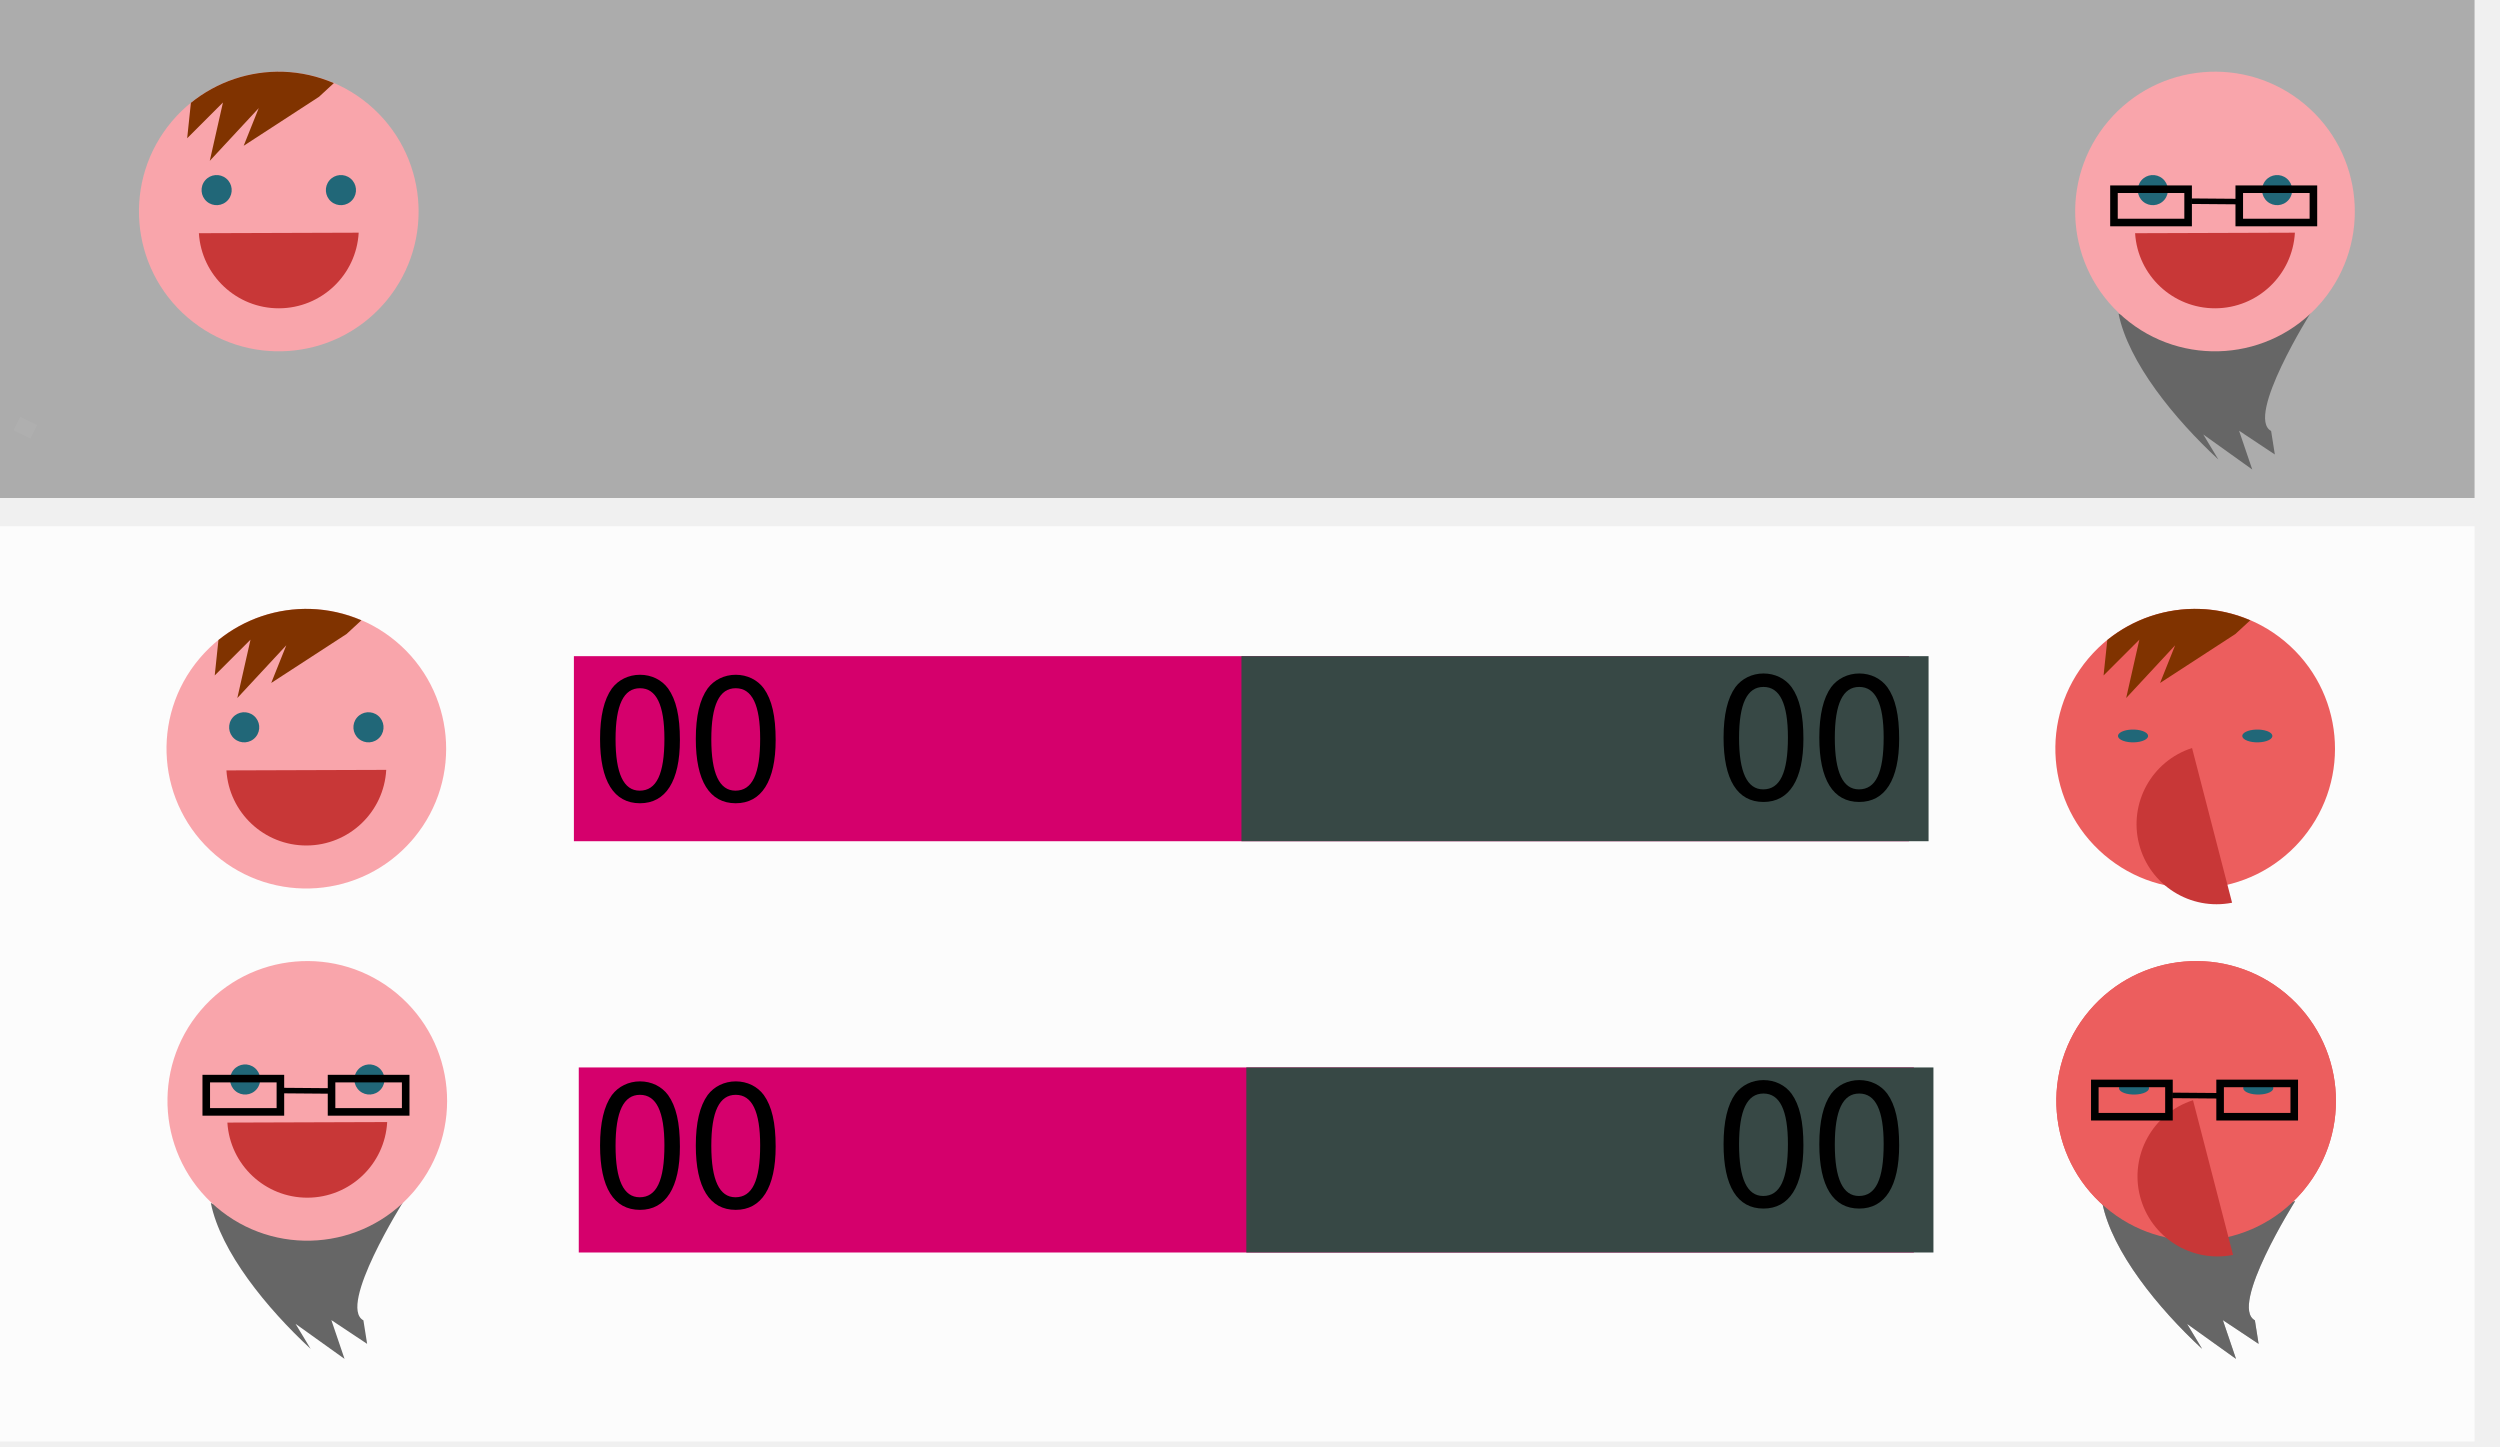
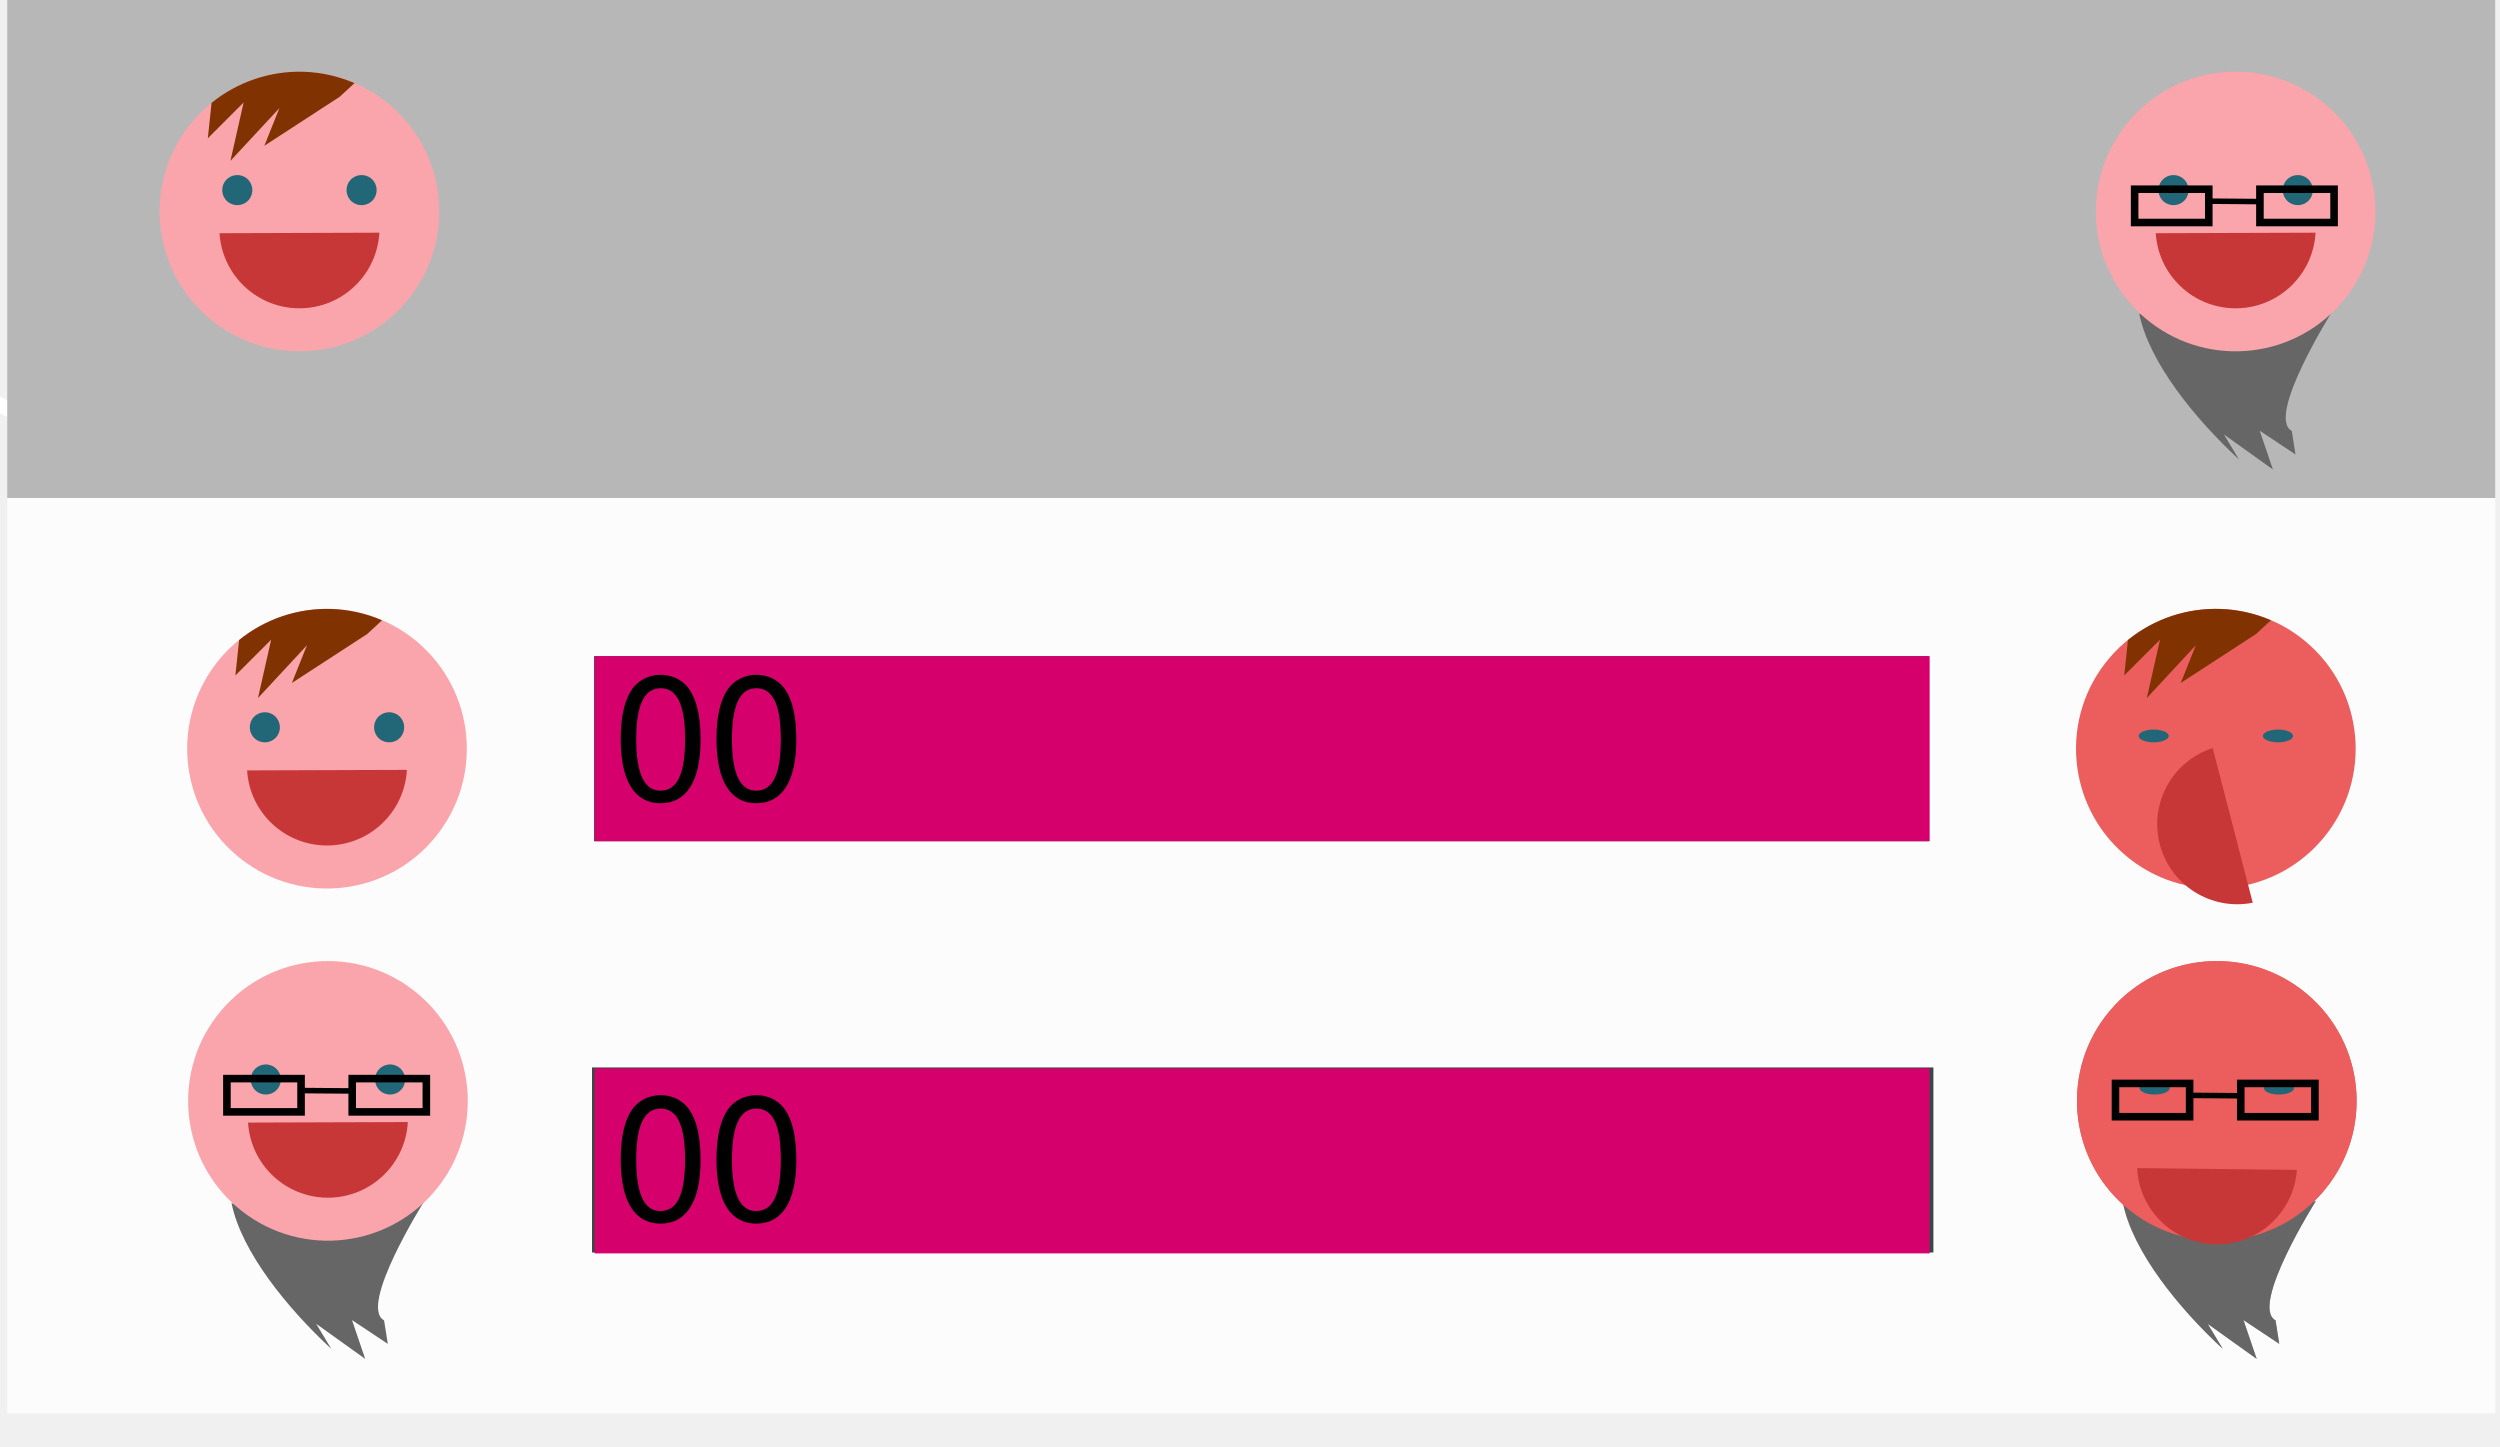
<svg xmlns="http://www.w3.org/2000/svg" width="363px" height="210px" viewBox="0 0 363 210" version="1.1">
  <defs />
  <g id="Page-1" stroke="none" stroke-width="1" fill="none" fill-rule="evenodd">
-     <g id="nabidka" transform="translate(-361, -118)">
+     <g id="nabidka" transform="translate(-358, -118)">
      <g id="layer3">
-         <rect id="rect8936" opacity="0.779" fill="#FFFFFF" x="359.051" y="194.409" width="361.256" height="132.9" />
+         <rect id="rect8936" opacity="0.779" fill="#FFFFFF" x="359.051" y="190.309" width="361.256" height="132.9" />
        <g id="happy_mlady" transform="translate(384.91, 206.2963)">
          <path d="M35.892,33.733 C28.57,42.156 15.822,43.09 7.351,35.823 C-1.12,28.557 -2.137,15.816 5.073,7.297 C12.283,-1.222 25.018,-2.323 33.584,4.832 C42.149,11.986 43.334,24.713 36.237,33.325" id="path9542" fill="#F9A5AB" />
          <g id="g9544" transform="translate(6.932471, 0)">
            <path d="M14.279,0.122 C9.415,-0.028 4.659,1.574 0.876,4.636 L0.336,9.777 L5.531,4.582 L3.617,13.058 L10.726,5.402 L8.539,10.871 L19.477,3.761 L21.63,1.773 C19.304,0.769 16.811,0.209 14.279,0.122 L14.279,0.122 Z" id="path9546" fill="#803300" />
            <path d="M6.264,18.743 C5.475,19.65 4.102,19.751 3.189,18.968 C2.276,18.185 2.166,16.812 2.943,15.894 C3.72,14.977 5.092,14.858 6.015,15.629 C6.938,16.4 7.066,17.771 6.301,18.699" id="path9548" fill="#216778" />
            <path d="M24.311,18.743 C23.522,19.65 22.149,19.751 21.236,18.968 C20.323,18.185 20.214,16.812 20.991,15.894 C21.768,14.977 23.14,14.858 24.063,15.629 C24.986,16.4 25.113,17.771 24.349,18.699" id="path9550" fill="#216778" />
            <path d="M24.261,30.814 C20.223,35.459 13.264,36.15 8.391,32.391 C3.518,28.631 2.421,21.724 5.89,16.64" id="path9552" fill="#C83737" transform="translate(14.06437, 25.72565) rotate(-37.84122) translate(-14.06437, -25.72565) " />
          </g>
        </g>
        <g id="sad_mlady" transform="translate(659.3575, 206.2963)">
          <g id="g9556" transform="translate(0.065236, 0.009934)" fill="#EC5E5E">
            <path d="M35.639,33.723 C28.318,42.146 15.57,43.08 7.099,35.813 C-1.372,28.547 -2.39,15.806 4.821,7.287 C12.031,-1.231 24.766,-2.333 33.332,4.822 C41.897,11.976 43.082,24.703 35.985,33.315" id="path9558" />
          </g>
          <path d="M21.025,0.122 C16.16,-0.028 11.404,1.574 7.622,4.636 L7.081,9.777 L12.277,4.582 L10.362,13.058 L17.472,5.402 L15.285,10.871 L26.222,3.761 L28.376,1.773 C26.05,0.769 23.557,0.209 21.025,0.122 L21.025,0.122 Z" id="path9560" fill="#803300" />
          <g id="g9562" transform="translate(9.133566, 17.59694)" fill="#216778">
            <path d="M3.876,1.578 C3.087,1.964 1.714,2.007 0.801,1.674 C-0.112,1.341 -0.221,0.757 0.555,0.366 C1.332,-0.024 2.704,-0.075 3.627,0.253 C4.55,0.581 4.678,1.165 3.913,1.56" id="path9564" />
            <path d="M21.923,1.578 C21.135,1.964 19.761,2.007 18.848,1.674 C17.936,1.341 17.826,0.757 18.603,0.366 C19.38,-0.024 20.752,-0.075 21.675,0.253 C22.598,0.581 22.725,1.165 21.961,1.56" id="path9566" />
          </g>
          <path d="M31.006,37.595 C26.969,42.24 20.009,42.931 15.136,39.171 C10.264,35.412 9.167,28.505 12.636,23.421" id="path9568" fill="#C83737" transform="translate(20.81003, 32.50636) rotate(37.84122) translate(-20.81003, -32.50636) " />
        </g>
        <g id="happy_stary" transform="translate(385, 257)">
          <path d="M34.623,35.389 C34.623,35.389 24.985,50.679 28.767,52.714 L29.308,56.13 L24.113,52.678 L26.027,58.311 L18.917,53.223 L21.105,56.857 C14.732,50.96 8.03,42.75 6.613,35.673 C10.402,37.318 17.492,38.569 21.184,38.233 C24.875,37.896 34.623,35.389 34.623,35.389 L34.623,35.389 Z" id="path9620" fill="#666666" />
          <path d="M35.94,34.167 C28.618,42.59 15.87,43.524 7.399,36.258 C-1.071,28.991 -2.089,16.25 5.122,7.731 C12.332,-0.787 25.066,-1.889 33.632,5.266 C42.198,12.42 43.383,25.147 36.285,33.76" id="path9622" fill="#F9A5AB" />
          <g id="g9624" transform="translate(9.340642, 15.42644)" fill="#216778">
            <path d="M3.904,3.751 C3.116,4.658 1.742,4.759 0.829,3.976 C-0.084,3.193 -0.193,1.82 0.584,0.902 C1.361,-0.016 2.733,-0.134 3.656,0.637 C4.579,1.407 4.706,2.779 3.942,3.707" id="path9626" />
            <path d="M21.952,3.751 C21.163,4.658 19.789,4.759 18.877,3.976 C17.964,3.193 17.854,1.82 18.631,0.902 C19.408,-0.016 20.78,-0.134 21.703,0.637 C22.626,1.407 22.754,2.779 21.989,3.707" id="path9628" />
          </g>
          <path d="M31.242,31.248 C27.204,35.893 20.245,36.585 15.372,32.825 C10.499,29.065 9.402,22.158 12.871,17.074" id="path9630" fill="#C83737" transform="translate(21.04547, 26.15992) rotate(-37.84122) translate(-21.04547, -26.15992) " />
          <g id="g9632" transform="translate(5.841884, 17.46626)" stroke="#000000">
            <rect id="rect9634" stroke-width="1.099" x="0.106" y="0.147" width="10.766" height="4.834" />
            <rect id="rect9636" stroke-width="1.099" x="18.299" y="0.147" width="10.766" height="4.834" />
            <path id="path9638" stroke-width="0.802" d="M18.666,1.944 L11.342,1.885" />
          </g>
        </g>
        <g id="sad_stary" transform="translate(659, 257)">
          <path d="M35.265,35.389 C35.265,35.389 25.627,50.679 29.41,52.714 L29.95,56.13 L24.755,52.678 L26.669,58.311 L19.559,53.223 L21.747,56.857 C15.374,50.96 8.672,42.75 7.255,35.673 C11.044,37.318 18.134,38.569 21.826,38.233 C25.518,37.896 35.265,35.389 35.265,35.389 L35.265,35.389 Z" id="path9642" fill="#B3B3B3" />
          <g id="g9644" transform="translate(0.506729, 0.191431)">
            <g id="g9646" transform="translate(0.054679, 0.252773)" fill="#EC5E5E">
              <path d="M35.639,33.723 C28.318,42.146 15.57,43.08 7.099,35.813 C-1.372,28.547 -2.39,15.806 4.821,7.287 C12.031,-1.231 24.766,-2.333 33.332,4.822 C41.897,11.976 43.082,24.703 35.985,33.315" id="path9648" />
            </g>
            <g id="g9650" transform="translate(9.123009, 17.83978)" fill="#216778">
              <path d="M3.876,1.578 C3.087,1.964 1.714,2.007 0.801,1.674 C-0.112,1.341 -0.221,0.757 0.555,0.366 C1.332,-0.024 2.704,-0.075 3.627,0.253 C4.55,0.581 4.678,1.165 3.913,1.56" id="path9652" />
              <path d="M21.923,1.578 C21.135,1.964 19.761,2.007 18.848,1.674 C17.936,1.341 17.826,0.757 18.603,0.366 C19.38,-0.024 20.752,-0.075 21.675,0.253 C22.598,0.581 22.725,1.165 21.961,1.56" id="path9654" />
            </g>
            <path d="M30.996,37.838 C26.958,42.483 19.999,43.174 15.126,39.414 C10.253,35.654 9.156,28.748 12.625,23.663" id="path9656" fill="#C83737" transform="translate(20.79947, 32.7492) rotate(37.84122) translate(-20.79947, -32.7492) " />
            <g id="g9658" transform="translate(5.55399, 17.97511)" stroke="#000000">
              <rect id="rect9660" stroke-width="1.099" x="0.106" y="0.147" width="10.766" height="4.834" />
              <rect id="rect9662" stroke-width="1.099" x="18.299" y="0.147" width="10.766" height="4.834" />
              <path id="path9664" stroke-width="0.802" d="M18.666,1.944 L11.342,1.885" />
            </g>
          </g>
          <path d="M35.265,35.389 C35.265,35.389 25.627,50.679 29.41,52.714 L29.95,56.13 L24.755,52.678 L26.669,58.311 L19.559,53.223 L21.747,56.857 C15.374,50.96 8.672,42.75 7.255,35.673 C11.044,37.318 18.134,38.569 21.826,38.233 C25.518,37.896 35.265,35.389 35.265,35.389 L35.265,35.389 Z" id="path9666" fill="#666666" />
          <g id="g9668" transform="translate(0.506729, 0.191431)">
            <g id="g9670" transform="translate(0.054679, 0.252773)" fill="#EC5E5E">
              <path d="M35.639,33.723 C28.318,42.146 15.57,43.08 7.099,35.813 C-1.372,28.547 -2.39,15.806 4.821,7.287 C12.031,-1.231 24.766,-2.333 33.332,4.822 C41.897,11.976 43.082,24.703 35.985,33.315" id="path9672" />
            </g>
            <g id="g9674" transform="translate(9.123009, 17.83978)" fill="#216778">
              <path d="M3.876,1.578 C3.087,1.964 1.714,2.007 0.801,1.674 C-0.112,1.341 -0.221,0.757 0.555,0.366 C1.332,-0.024 2.704,-0.075 3.627,0.253 C4.55,0.581 4.678,1.165 3.913,1.56" id="path9676" />
              <path d="M21.923,1.578 C21.135,1.964 19.761,2.007 18.848,1.674 C17.936,1.341 17.826,0.757 18.603,0.366 C19.38,-0.024 20.752,-0.075 21.675,0.253 C22.598,0.581 22.725,1.165 21.961,1.56" id="path9678" />
            </g>
-             <path d="M30.996,37.838 C26.958,42.483 19.999,43.174 15.126,39.414 C10.253,35.654 9.156,28.748 12.625,23.663" id="path9680" fill="#C83737" transform="translate(20.79947, 32.7492) rotate(37.84122) translate(-20.79947, -32.7492) " />
+             <path d="M30.996,37.838 C26.958,42.483 19.999,43.174 15.126,39.414 C10.253,35.654 9.156,28.748 12.625,23.663" id="path9680" fill="#C83737" transform="translate(20.79947, 32.7492) rotate(-37) translate(-20.79947, -32.7492) " />
            <g id="g9682" transform="translate(5.55399, 17.97511)" stroke="#000000">
              <rect id="rect9684" stroke-width="1.099" x="0.106" y="0.147" width="10.766" height="4.834" />
              <rect id="rect9686" stroke-width="1.099" x="18.299" y="0.147" width="10.766" height="4.834" />
              <path id="path9688" stroke-width="0.802" d="M18.666,1.944 L11.342,1.885" />
            </g>
          </g>
        </g>
        <path d="M0.42,0.4 L365.914,180.709" id="pojitko" stroke="#FFFFFF" stroke-width="2.2" stroke-dasharray="13.2,4.4" fill="#FFFFFF" />
+         <rect id="pomer_sad_mlady" fill="#374845" x="444.26" y="213.275" width="193.77" height="26.87" />
        <rect id="pomer_happy_mlady" fill="#D5006C" x="444.33" y="213.275" width="193.855" height="26.87" />
-         <rect id="pomer_sad_mlady" fill="#374845" x="541.258" y="213.275" width="99.77" height="26.87" />
-         <rect id="pomer_happy_stary" fill="#D5006C" x="445.037" y="272.993" width="193.855" height="26.87" />
-         <rect id="pomer_sad_stary" fill="#374845" x="541.965" y="272.993" width="99.77" height="26.87" />
-         <text id="tspan8647-5" fill="#FFFFFF" font-family="Helvetica" font-size="25" font-weight="normal">
-           <tspan x="610.185" y="233.866" fill="#000000">00</tspan>
-         </text>
-         <text id="tspan8647-5-6" fill="#FFFFFF" font-family="Helvetica" font-size="25" font-weight="normal">
+         <rect id="pomer_sad_stary" fill="#374845" x="443.96" y="272.993" width="194.77" height="26.87" />
+         <rect id="pomer_happy_stary" fill="#D5006C" x="444.33" y="273.124" width="193.855" height="26.87" />
+         <text id="popularity-young" fill="#FFFFFF" font-family="Helvetica" font-size="25" font-weight="normal">
          <tspan x="447.049" y="234.053" fill="#000000">00</tspan>
        </text>
-         <text id="tspan11425" fill="#FFFFFF" font-family="Helvetica" font-size="25" font-weight="normal">
-           <tspan x="610.185" y="292.91" fill="#000000">00</tspan>
+         <text id="popularity-old" fill="#FFFFFF" font-family="Helvetica" font-size="25" font-weight="normal">
+           <tspan x="447.049" y="295.096" fill="#000000">00</tspan>
        </text>
-         <text id="tspan11431" fill="#FFFFFF" font-family="Helvetica" font-size="25" font-weight="normal">
-           <tspan x="447.049" y="293.096" fill="#000000">00</tspan>
-         </text>
-         <rect id="rect8836" opacity="0.779" fill="#999999" x="359.051" y="116.409" width="361.256" height="73.9" />
+         <rect id="rect8836" fill="#B7B7B7" x="359.051" y="116.409" width="361.256" height="73.9" />
        <g id="g8822" transform="translate(380.91, 128.2963)">
          <path d="M35.892,33.733 C28.57,42.156 15.822,43.09 7.351,35.823 C-1.12,28.557 -2.137,15.816 5.073,7.297 C12.283,-1.222 25.018,-2.323 33.584,4.832 C42.149,11.986 43.334,24.713 36.237,33.325" id="path8824" fill="#F9A5AB" />
          <g id="g8826" transform="translate(6.932471, 0)">
            <path d="M14.279,0.122 C9.415,-0.028 4.659,1.574 0.876,4.636 L0.336,9.777 L5.531,4.582 L3.617,13.058 L10.726,5.402 L8.539,10.871 L19.477,3.761 L21.63,1.773 C19.304,0.769 16.811,0.209 14.279,0.122 L14.279,0.122 Z" id="path8828" fill="#803300" />
            <path d="M6.264,18.743 C5.475,19.65 4.102,19.751 3.189,18.968 C2.276,18.185 2.166,16.812 2.943,15.894 C3.72,14.977 5.092,14.858 6.015,15.629 C6.938,16.4 7.066,17.771 6.301,18.699" id="path8830" fill="#216778" />
            <path d="M24.311,18.743 C23.522,19.65 22.149,19.751 21.236,18.968 C20.323,18.185 20.214,16.812 20.991,15.894 C21.768,14.977 23.14,14.858 24.063,15.629 C24.986,16.4 25.113,17.771 24.349,18.699" id="path8832" fill="#216778" />
            <path d="M24.261,30.814 C20.223,35.459 13.264,36.15 8.391,32.391 C3.518,28.631 2.421,21.724 5.89,16.64" id="path8834" fill="#C83737" transform="translate(14.06437, 25.72565) rotate(-37.84122) translate(-14.06437, -25.72565) " />
          </g>
        </g>
        <g id="g8838" transform="translate(662, 127.8621)">
          <path d="M34.623,35.389 C34.623,35.389 24.985,50.679 28.767,52.714 L29.308,56.13 L24.113,52.678 L26.027,58.311 L18.917,53.223 L21.105,56.857 C14.732,50.96 8.03,42.75 6.613,35.673 C10.402,37.318 17.492,38.569 21.184,38.233 C24.875,37.896 34.623,35.389 34.623,35.389 L34.623,35.389 Z" id="path8840" fill="#666666" />
          <path d="M35.94,34.167 C28.618,42.59 15.87,43.524 7.399,36.258 C-1.071,28.991 -2.089,16.25 5.122,7.731 C12.332,-0.787 25.066,-1.889 33.632,5.266 C42.198,12.42 43.383,25.147 36.285,33.76" id="path8842" fill="#F9A5AB" />
          <g id="g8844" transform="translate(9.340642, 15.42644)" fill="#216778">
            <path d="M3.904,3.751 C3.116,4.658 1.742,4.759 0.829,3.976 C-0.084,3.193 -0.193,1.82 0.584,0.902 C1.361,-0.016 2.733,-0.134 3.656,0.637 C4.579,1.407 4.706,2.779 3.942,3.707" id="path8846" />
            <path d="M21.952,3.751 C21.163,4.658 19.789,4.759 18.877,3.976 C17.964,3.193 17.854,1.82 18.631,0.902 C19.408,-0.016 20.78,-0.134 21.703,0.637 C22.626,1.407 22.754,2.779 21.989,3.707" id="path8848" />
          </g>
          <path d="M31.242,31.248 C27.204,35.893 20.245,36.585 15.372,32.825 C10.499,29.065 9.402,22.158 12.871,17.074" id="path8850" fill="#C83737" transform="translate(21.04547, 26.15992) rotate(-37.84122) translate(-21.04547, -26.15992) " />
          <g id="g8852" transform="translate(5.841884, 17.46626)" stroke="#000000">
            <rect id="rect8854" stroke-width="1.099" x="0.106" y="0.147" width="10.766" height="4.834" />
            <rect id="rect8856" stroke-width="1.099" x="18.299" y="0.147" width="10.766" height="4.834" />
            <path id="path8858" stroke-width="0.802" d="M18.666,1.944 L11.342,1.885" />
          </g>
        </g>
      </g>
    </g>
  </g>
</svg>
